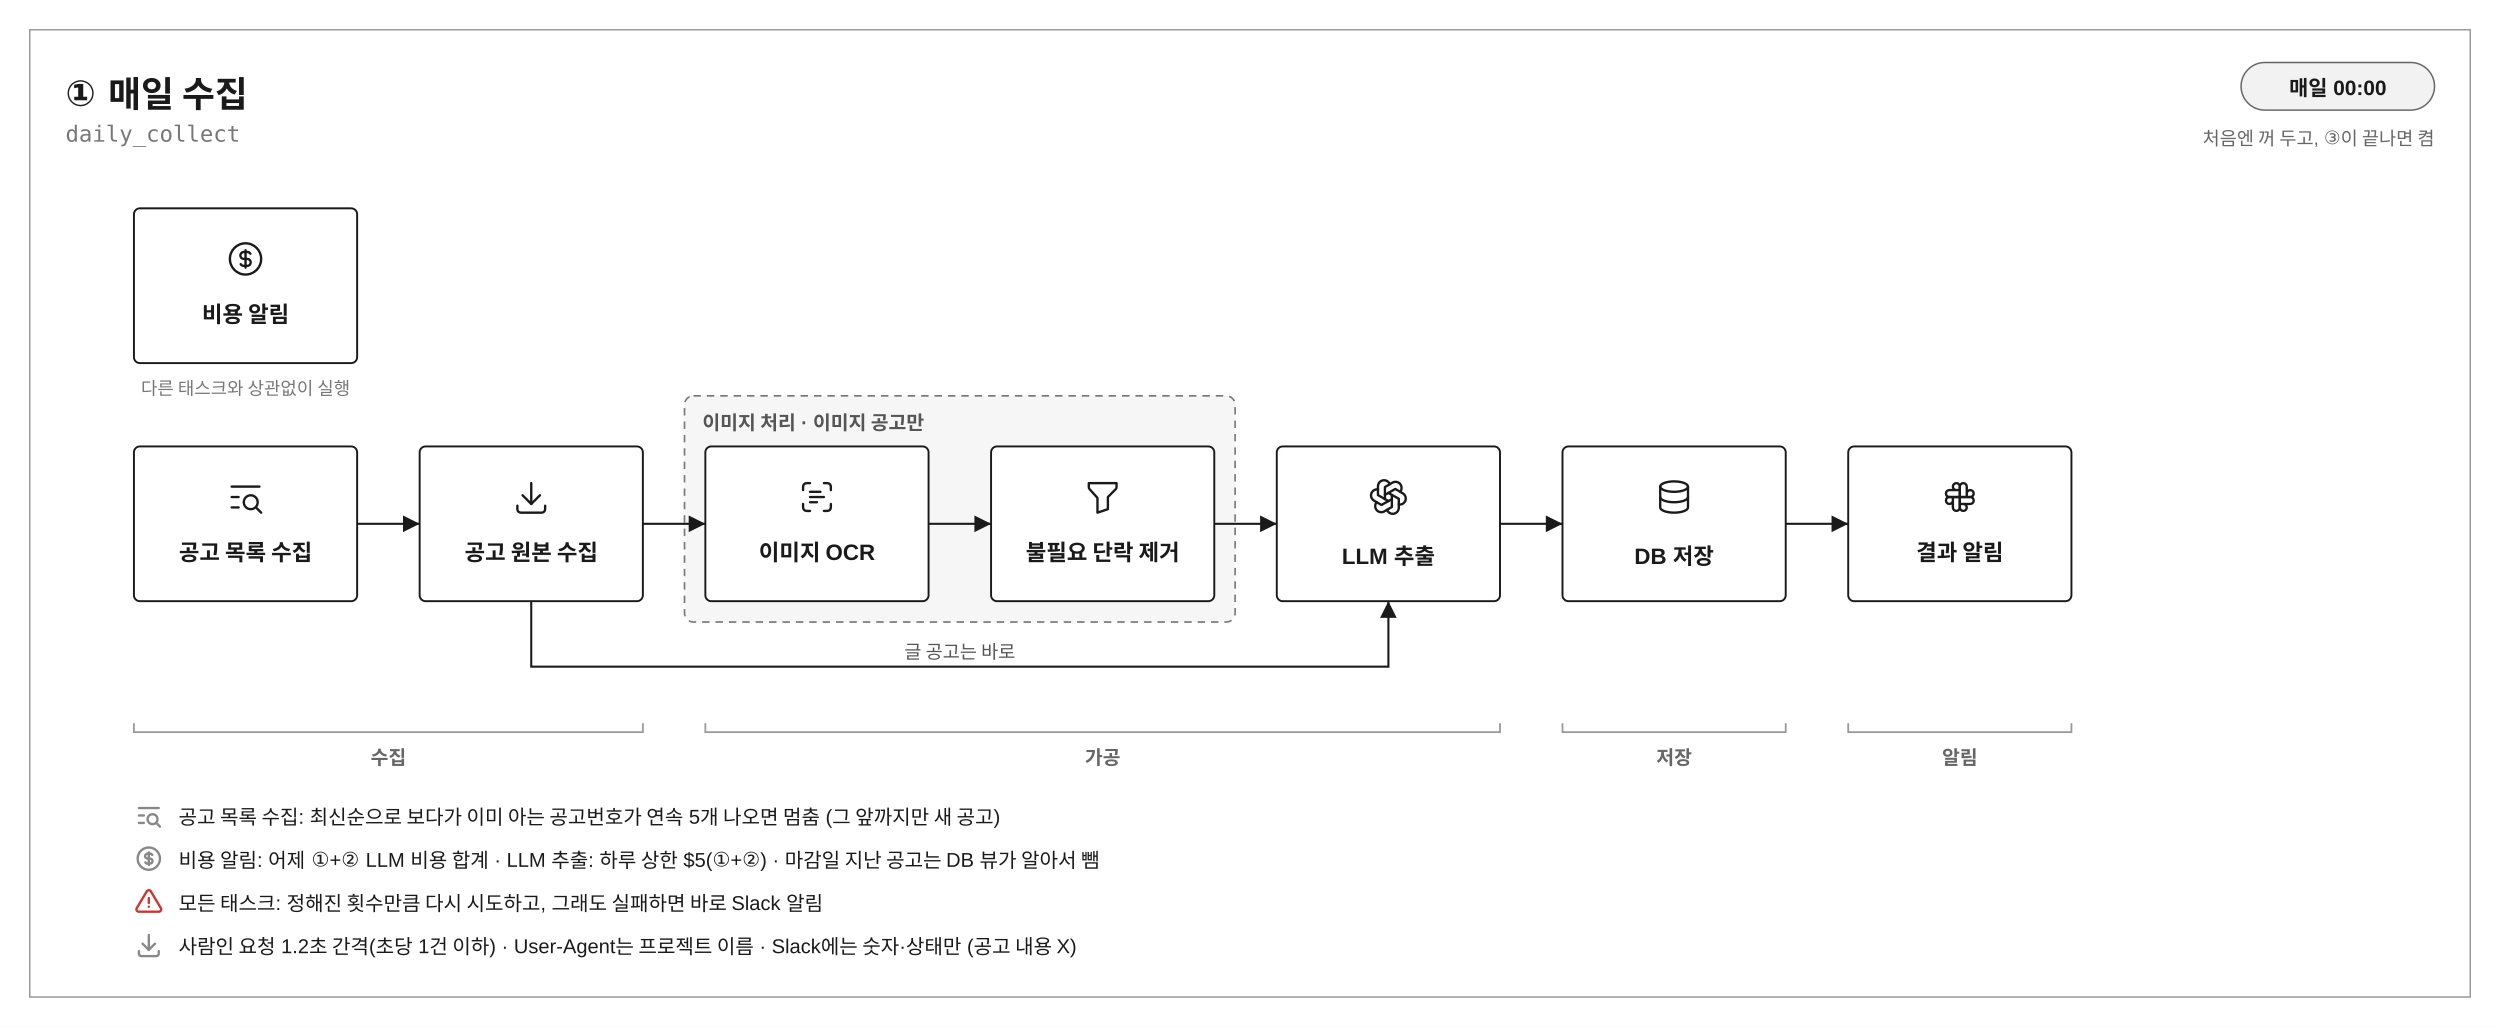
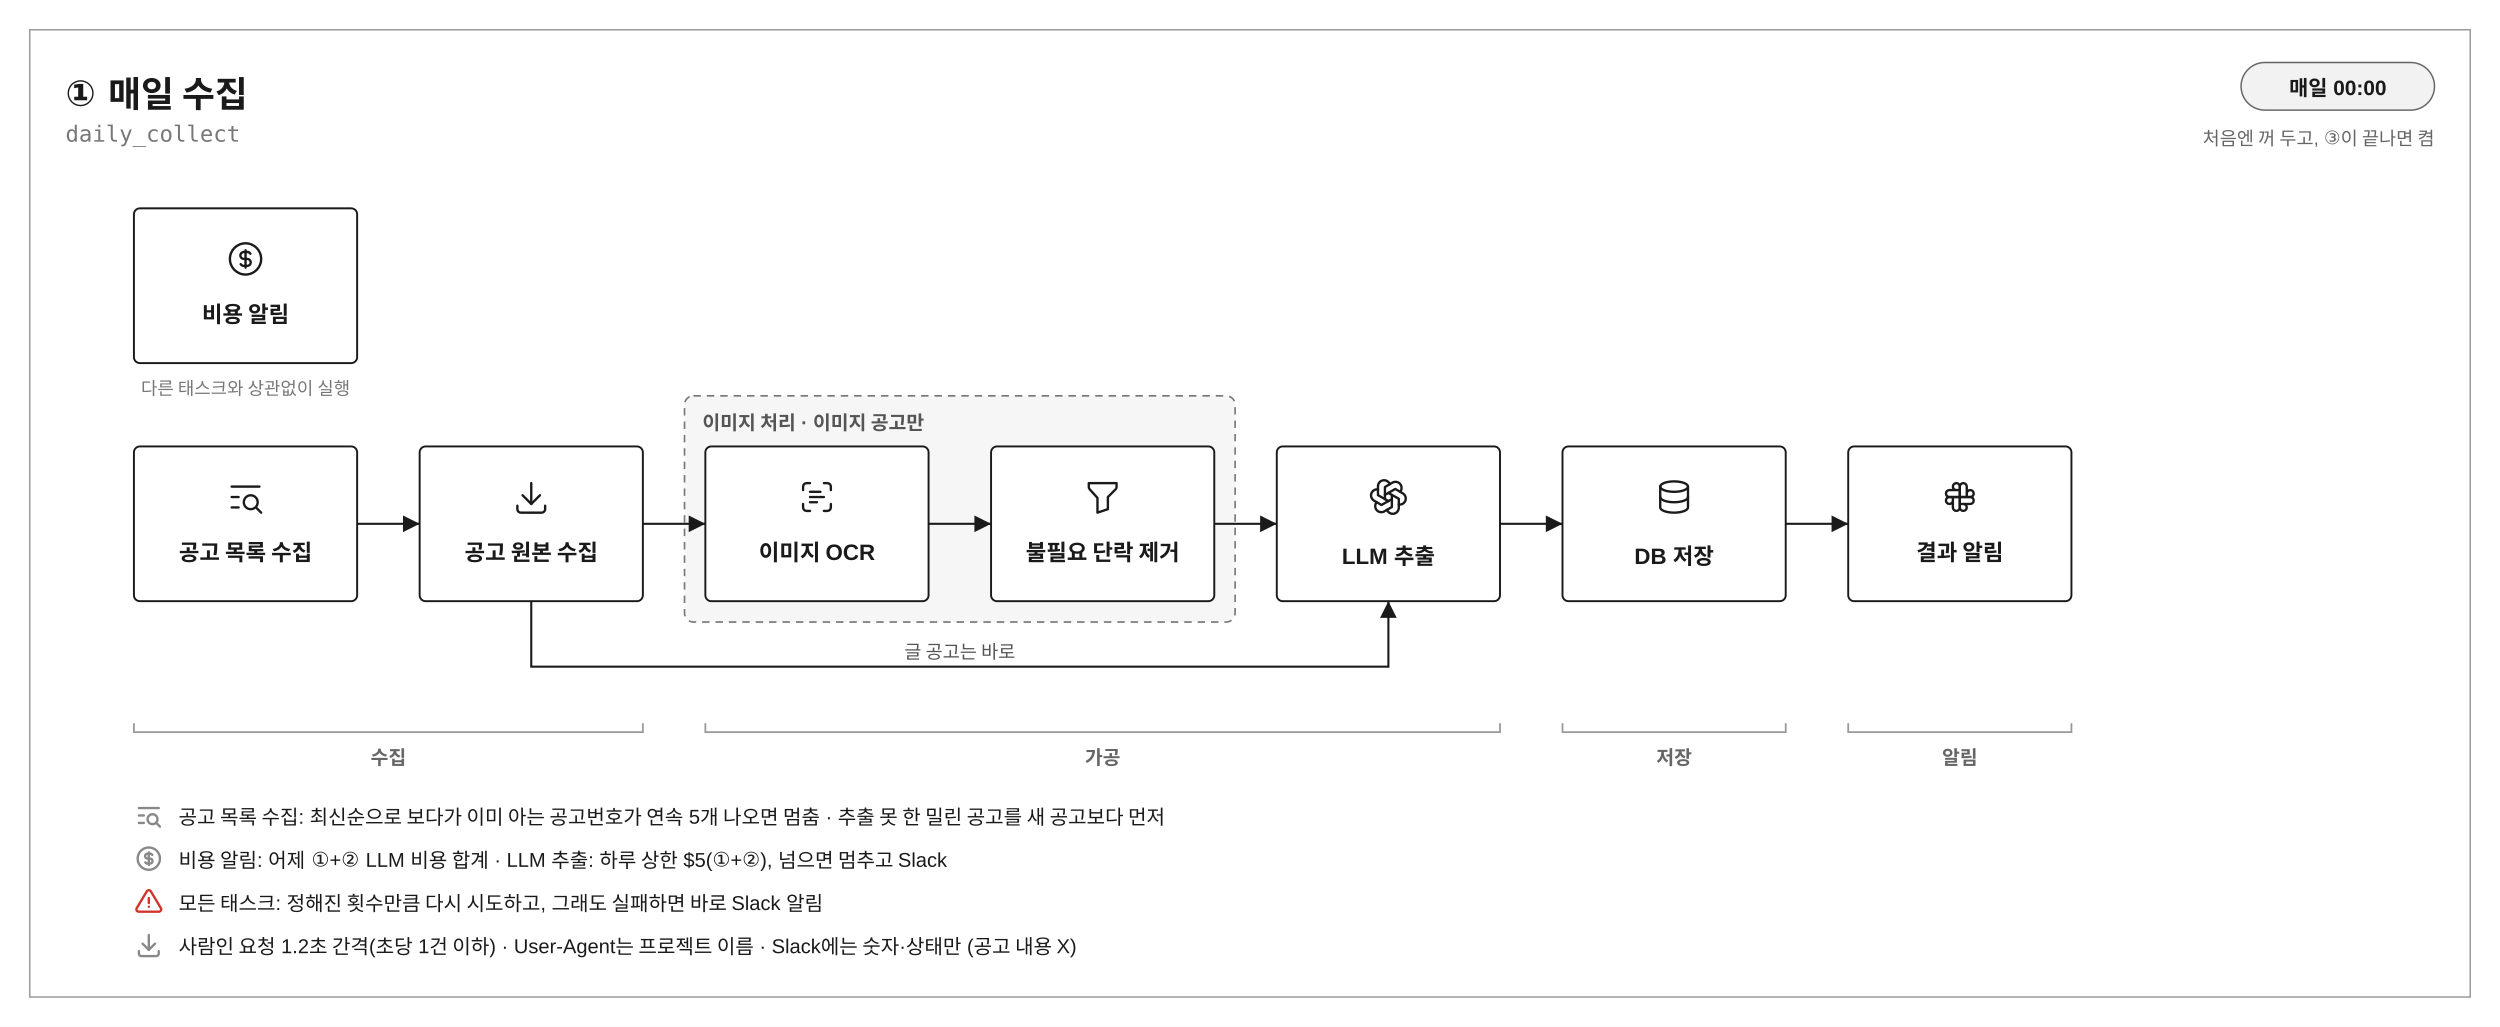
<svg xmlns="http://www.w3.org/2000/svg" width="1680" height="690" viewBox="0 0 1680 690">
  <style>
  text { font-family: "Malgun Gothic", "Apple SD Gothic Neo", Arial, sans-serif; fill: #1a1a1a; dominant-baseline: central; text-anchor: middle; }
  .title { font-size: 24px; font-weight: 700; text-anchor: start; }
  .id { font-family: Consolas, monospace; font-size: 15px; fill: #777; text-anchor: start; }
  .badge { font-size: 14px; font-weight: 700; }
  .bsub { font-size: 12.5px; fill: #666; text-anchor: end; }
  .nt  { font-size: 15px; font-weight: 700; }
  .tid { font-family: Consolas, monospace; font-size: 11.5px; fill: #888; }
  .glab { font-size: 13px; font-weight: 700; fill: #555; text-anchor: start; }
  .elab { font-size: 12.5px; fill: #555; }
  .stage { font-size: 13px; font-weight: 700; fill: #666; }
  .free { font-size: 12px; fill: #777; }
  .note { font-size: 13.5px; text-anchor: start; }
  .ln  { fill: none; stroke: #1a1a1a; stroke-width: 1.4; }
</style>
  <defs>
    <marker id="a" viewBox="0 0 10 10" refX="10" refY="5" markerWidth="8" markerHeight="8" orient="auto">
      <path d="M0,0 L10,5 L0,10 z" fill="#1a1a1a" />
    </marker>
  </defs>
  <rect width="1680" height="690" fill="#fff" />
  <rect x="20" y="20" width="1640" height="650" fill="none" stroke="#999" stroke-width="1" />
  <text class="title" x="44" y="58">① 매일 수집</text>
  <text class="id" x="44" y="90">daily_collect</text>
  <rect x="1506" y="42" width="130" height="32" rx="16" fill="#f2f2f2" stroke="#666" stroke-width="1" />
  <text class="badge" x="1571.0" y="58">매일 00:00</text>
  <text class="bsub" x="1636" y="92">처음엔 꺼 두고, ③이 끝나면 켬</text>
  <rect x="460" y="266" width="370" height="152" rx="6" fill="#f6f6f6" stroke="#777" stroke-width="1.1" stroke-dasharray="5 4" />
  <text class="glab" x="472" y="283">이미지 처리 · 이미지 공고만</text>
  <path class="ln" d="M240,352.0 H282" marker-end="url(#a)" />
  <path class="ln" d="M432,352.0 H474" marker-end="url(#a)" />
  <path class="ln" d="M624,352.0 H666" marker-end="url(#a)" />
  <path class="ln" d="M816,352.0 H858" marker-end="url(#a)" />
  <path class="ln" d="M1008,352.0 H1050" marker-end="url(#a)" />
  <path class="ln" d="M1200,352.0 H1242" marker-end="url(#a)" />
  <path class="ln" d="M357.0,404 V448 H933.0 V404" marker-end="url(#a)" />
  <text class="elab" x="645.0" y="437">글 공고는 바로</text>
  <rect x="90" y="140" width="150" height="104" rx="4" fill="#fff" stroke="#1a1a1a" stroke-width="1.3" />
  <g transform="translate(151.0,160) scale(1.166667)" fill="none" stroke="#1a1a1a" stroke-width="1.37" stroke-linecap="round" stroke-linejoin="round">
    <path d="M12 12m-9 0a9 9 0 1 0 18 0a9 9 0 1 0 -18 0" />
    <path d="M14.8 9a2 2 0 0 0 -1.8 -1h-2a2 2 0 1 0 0 4h2a2 2 0 1 1 0 4h-2a2 2 0 0 1 -1.8 -1" />
    <path d="M12 7v10" />
  </g>
  <text class="nt" x="165.0" y="210">비용 알림</text>
  <rect x="90" y="300" width="150" height="104" rx="4" fill="#fff" stroke="#1a1a1a" stroke-width="1.3" />
  <g transform="translate(151.0,320) scale(1.166667)" fill="none" stroke="#1a1a1a" stroke-width="1.37" stroke-linecap="round" stroke-linejoin="round">
    <path d="M15 15m-4 0a4 4 0 1 0 8 0a4 4 0 1 0 -8 0" />
    <path d="M18.5 18.5l2.5 2.5" />
    <path d="M4 6h16" />
    <path d="M4 12h4" />
    <path d="M4 18h4" />
  </g>
  <text class="nt" x="165.0" y="370">공고 목록 수집</text>
  <rect x="282" y="300" width="150" height="104" rx="4" fill="#fff" stroke="#1a1a1a" stroke-width="1.3" />
  <g transform="translate(343.0,320) scale(1.166667)" fill="none" stroke="#1a1a1a" stroke-width="1.37" stroke-linecap="round" stroke-linejoin="round">
    <path d="M4 17v2a2 2 0 0 0 2 2h12a2 2 0 0 0 2 -2v-2" />
    <path d="M7 11l5 5l5 -5" />
    <path d="M12 4l0 12" />
  </g>
  <text class="nt" x="357.0" y="370">공고 원본 수집</text>
  <rect x="474" y="300" width="150" height="104" rx="4" fill="#fff" stroke="#1a1a1a" stroke-width="1.3" />
  <g transform="translate(535.0,320) scale(1.166667)" fill="none" stroke="#1a1a1a" stroke-width="1.37" stroke-linecap="round" stroke-linejoin="round">
    <path d="M4 8v-2a2 2 0 0 1 2 -2h2" />
    <path d="M4 16v2a2 2 0 0 0 2 2h2" />
    <path d="M16 4h2a2 2 0 0 1 2 2v2" />
    <path d="M16 20h2a2 2 0 0 0 2 -2v-2" />
    <path d="M8 12h8" />
    <path d="M8 9h6" />
    <path d="M8 15h4" />
  </g>
  <text class="nt" x="549.0" y="370">이미지 OCR</text>
  <rect x="666" y="300" width="150" height="104" rx="4" fill="#fff" stroke="#1a1a1a" stroke-width="1.3" />
  <g transform="translate(727.0,320) scale(1.166667)" fill="none" stroke="#1a1a1a" stroke-width="1.37" stroke-linecap="round" stroke-linejoin="round">
    <path d="M4 4h16v2.172a2 2 0 0 1 -.586 1.414l-4.414 4.414v7l-6 2v-8.5l-4.48 -4.928a2 2 0 0 1 -.52 -1.345v-2.227z" />
  </g>
  <text class="nt" x="741.0" y="370">불필요 단락 제거</text>
  <rect x="858" y="300" width="150" height="104" rx="4" fill="#fff" stroke="#1a1a1a" stroke-width="1.3" />
  <g transform="translate(919.0,320) scale(1.166667)" fill="none" stroke="#1a1a1a" stroke-width="1.37" stroke-linecap="round" stroke-linejoin="round">
    <path d="M11.217 19.384a3.501 3.501 0 0 0 6.783 -1.217v-5.167l-6 -3.35" />
    <path d="M5.214 15.014a3.501 3.501 0 0 0 4.446 5.266l4.34 -2.534v-6.946" />
    <path d="M6 7.63c-1.391 -.236 -2.787 .395 -3.534 1.689a3.474 3.474 0 0 0 1.271 4.745l4.263 2.514l6 -3.348" />
    <path d="M12.783 4.616a3.501 3.501 0 0 0 -6.783 1.217v5.067l6 3.45" />
    <path d="M18.786 8.986a3.501 3.501 0 0 0 -4.446 -5.266l-4.34 2.534v6.946" />
    <path d="M18 16.302c1.391 .236 2.787 -.395 3.534 -1.689a3.474 3.474 0 0 0 -1.271 -4.745l-4.308 -2.514l-5.955 3.42" />
  </g>
  <text class="nt" x="933.0" y="370">LLM 추출</text>
  <rect x="1050" y="300" width="150" height="104" rx="4" fill="#fff" stroke="#1a1a1a" stroke-width="1.3" />
  <g transform="translate(1111.0,320) scale(1.166667)" fill="none" stroke="#1a1a1a" stroke-width="1.37" stroke-linecap="round" stroke-linejoin="round">
    <path d="M12 6m-8 0a8 3 0 1 0 16 0a8 3 0 1 0 -16 0" />
    <path d="M4 6v6a8 3 0 0 0 16 0v-6" />
    <path d="M4 12v6a8 3 0 0 0 16 0v-6" />
  </g>
  <text class="nt" x="1125.0" y="370">DB 저장</text>
  <rect x="1242" y="300" width="150" height="104" rx="4" fill="#fff" stroke="#1a1a1a" stroke-width="1.3" />
  <g transform="translate(1303.0,320) scale(1.166667)" fill="none" stroke="#1a1a1a" stroke-width="1.37" stroke-linecap="round" stroke-linejoin="round">
    <path d="M12 12v-6a2 2 0 0 1 4 0v6m0 -2a2 2 0 1 1 2 2h-6" />
    <path d="M12 12h6a2 2 0 0 1 0 4h-6m2 0a2 2 0 1 1 -2 2v-6" />
    <path d="M12 12v6a2 2 0 0 1 -4 0v-6m0 2a2 2 0 1 1 -2 -2h6" />
    <path d="M12 12h-6a2 2 0 0 1 0 -4h6m-2 0a2 2 0 1 1 2 -2v6" />
  </g>
  <text class="nt" x="1317.0" y="370">결과 알림</text>
  <text class="free" x="165.0" y="260">다른 태스크와 상관없이 실행</text>
  <path d="M90,486 V492 H432 V486" fill="none" stroke="#999" stroke-width="1.2" />
  <text class="stage" x="261.0" y="508">수집</text>
  <path d="M474,486 V492 H1008 V486" fill="none" stroke="#999" stroke-width="1.2" />
  <text class="stage" x="741.0" y="508">가공</text>
  <path d="M1050,486 V492 H1200 V486" fill="none" stroke="#999" stroke-width="1.2" />
  <text class="stage" x="1125.0" y="508">저장</text>
  <path d="M1242,486 V492 H1392 V486" fill="none" stroke="#999" stroke-width="1.2" />
  <text class="stage" x="1317.0" y="508">알림</text>
  <g transform="translate(90,538) scale(0.8333333)" fill="none" stroke="#888" stroke-width="1.92" stroke-linecap="round" stroke-linejoin="round">
    <path d="M15 15m-4 0a4 4 0 1 0 8 0a4 4 0 1 0 -8 0" />
    <path d="M18.5 18.5l2.5 2.5" />
    <path d="M4 6h16" />
    <path d="M4 12h4" />
    <path d="M4 18h4" />
  </g>
-   <text class="note" x="120" y="548">공고 목록 수집: 최신순으로 보다가 이미 아는 공고번호가 연속 5개 나오면 멈춤 (그 앞까지만 새 공고)</text>
+   <text class="note" x="120" y="548">공고 목록 수집: 최신순으로 보다가 이미 아는 공고번호가 연속 5개 나오면 멈춤 · 추출 못 한 밀린 공고를 새 공고보다 먼저</text>
  <g transform="translate(90,567) scale(0.8333333)" fill="none" stroke="#888" stroke-width="1.92" stroke-linecap="round" stroke-linejoin="round">
    <path d="M12 12m-9 0a9 9 0 1 0 18 0a9 9 0 1 0 -18 0" />
    <path d="M14.8 9a2 2 0 0 0 -1.8 -1h-2a2 2 0 1 0 0 4h2a2 2 0 1 1 0 4h-2a2 2 0 0 1 -1.8 -1" />
    <path d="M12 7v10" />
  </g>
-   <text class="note" x="120" y="577">비용 알림: 어제 ①+② LLM 비용 합계 · LLM 추출: 하루 상한 $5(①+②) · 마감일 지난 공고는 DB 뷰가 알아서 뺌</text>
+   <text class="note" x="120" y="577">비용 알림: 어제 ①+② LLM 비용 합계 · LLM 추출: 하루 상한 $5(①+②), 넘으면 멈추고 Slack</text>
  <g transform="translate(90,596) scale(0.8333333)" fill="none" stroke="#d0342c" stroke-width="1.92" stroke-linecap="round" stroke-linejoin="round">
    <path d="M12 9v4" />
    <path d="M10.363 3.591l-8.106 13.534a1.914 1.914 0 0 0 1.636 2.871h16.214a1.914 1.914 0 0 0 1.636 -2.87l-8.106 -13.536a1.914 1.914 0 0 0 -3.274 0z" />
    <path d="M12 16h.01" />
  </g>
  <text class="note" x="120" y="606">모든 태스크: 정해진 횟수만큼 다시 시도하고, 그래도 실패하면 바로 Slack 알림</text>
  <g transform="translate(90,625) scale(0.8333333)" fill="none" stroke="#888" stroke-width="1.92" stroke-linecap="round" stroke-linejoin="round">
    <path d="M4 17v2a2 2 0 0 0 2 2h12a2 2 0 0 0 2 -2v-2" />
    <path d="M7 11l5 5l5 -5" />
    <path d="M12 4l0 12" />
  </g>
  <text class="note" x="120" y="635">사람인 요청 1.2초 간격(초당 1건 이하) · User-Agent는 프로젝트 이름 · Slack에는 숫자·상태만 (공고 내용 X)</text>
</svg>
